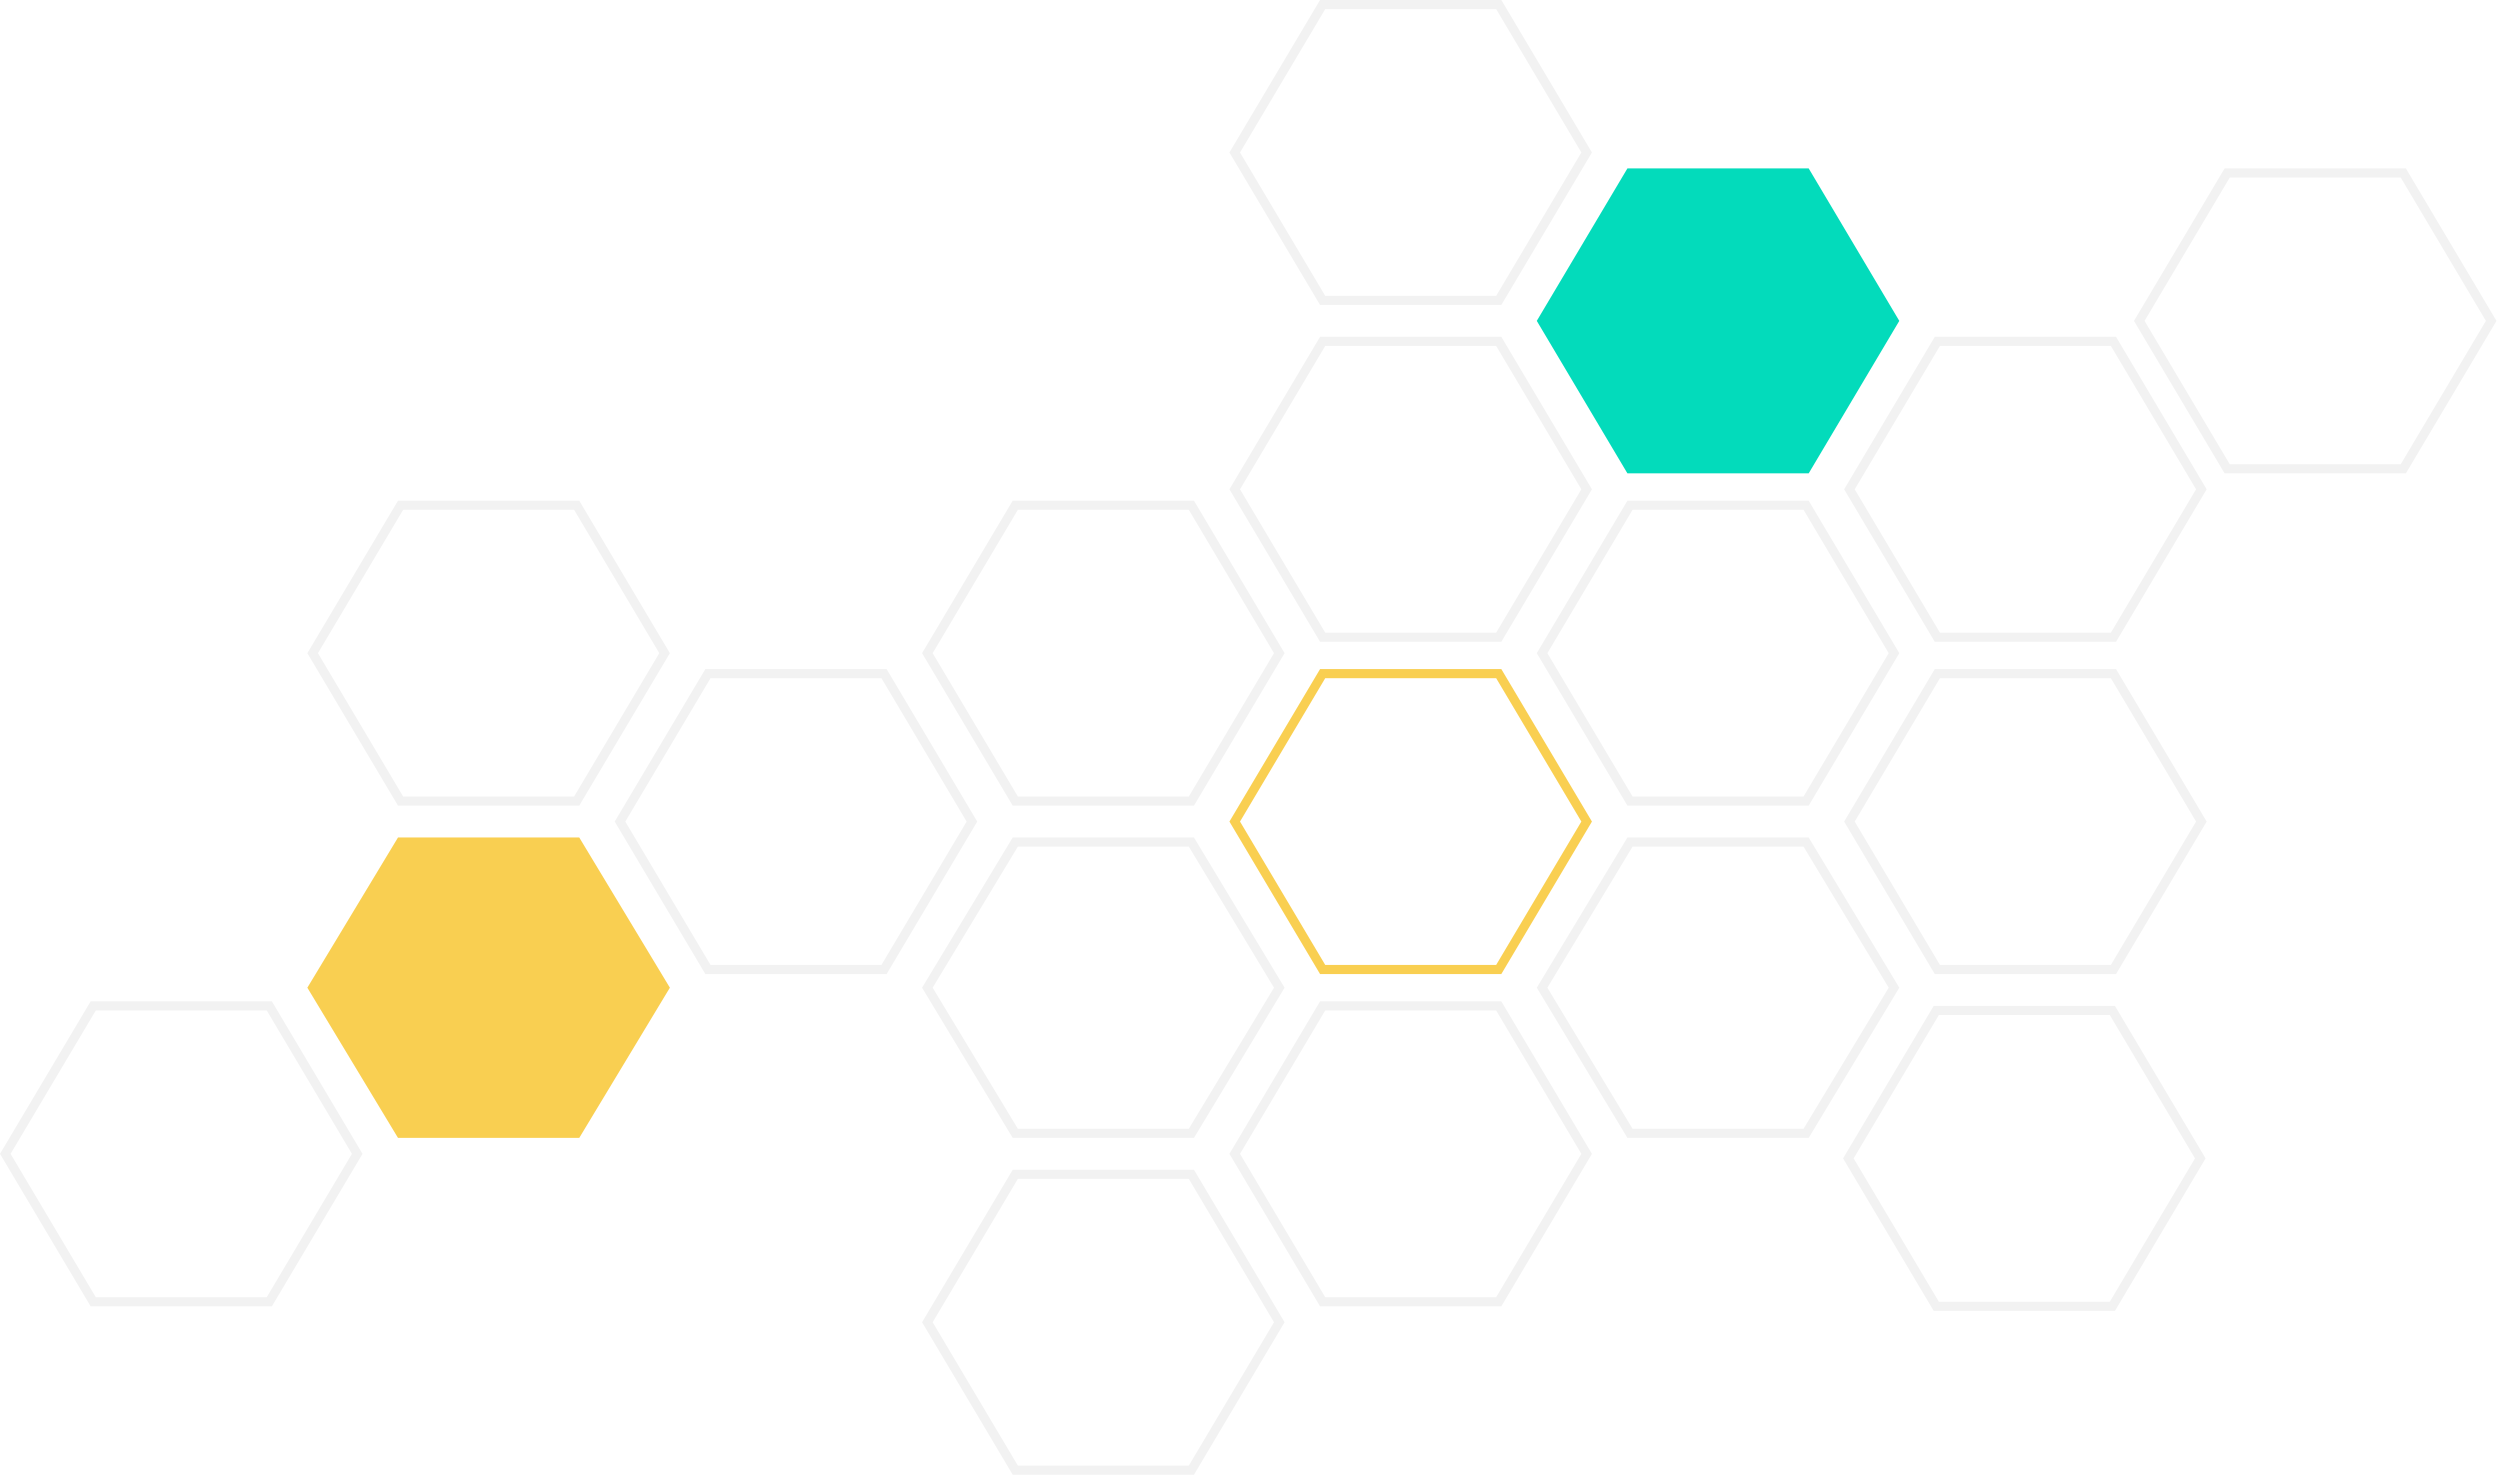
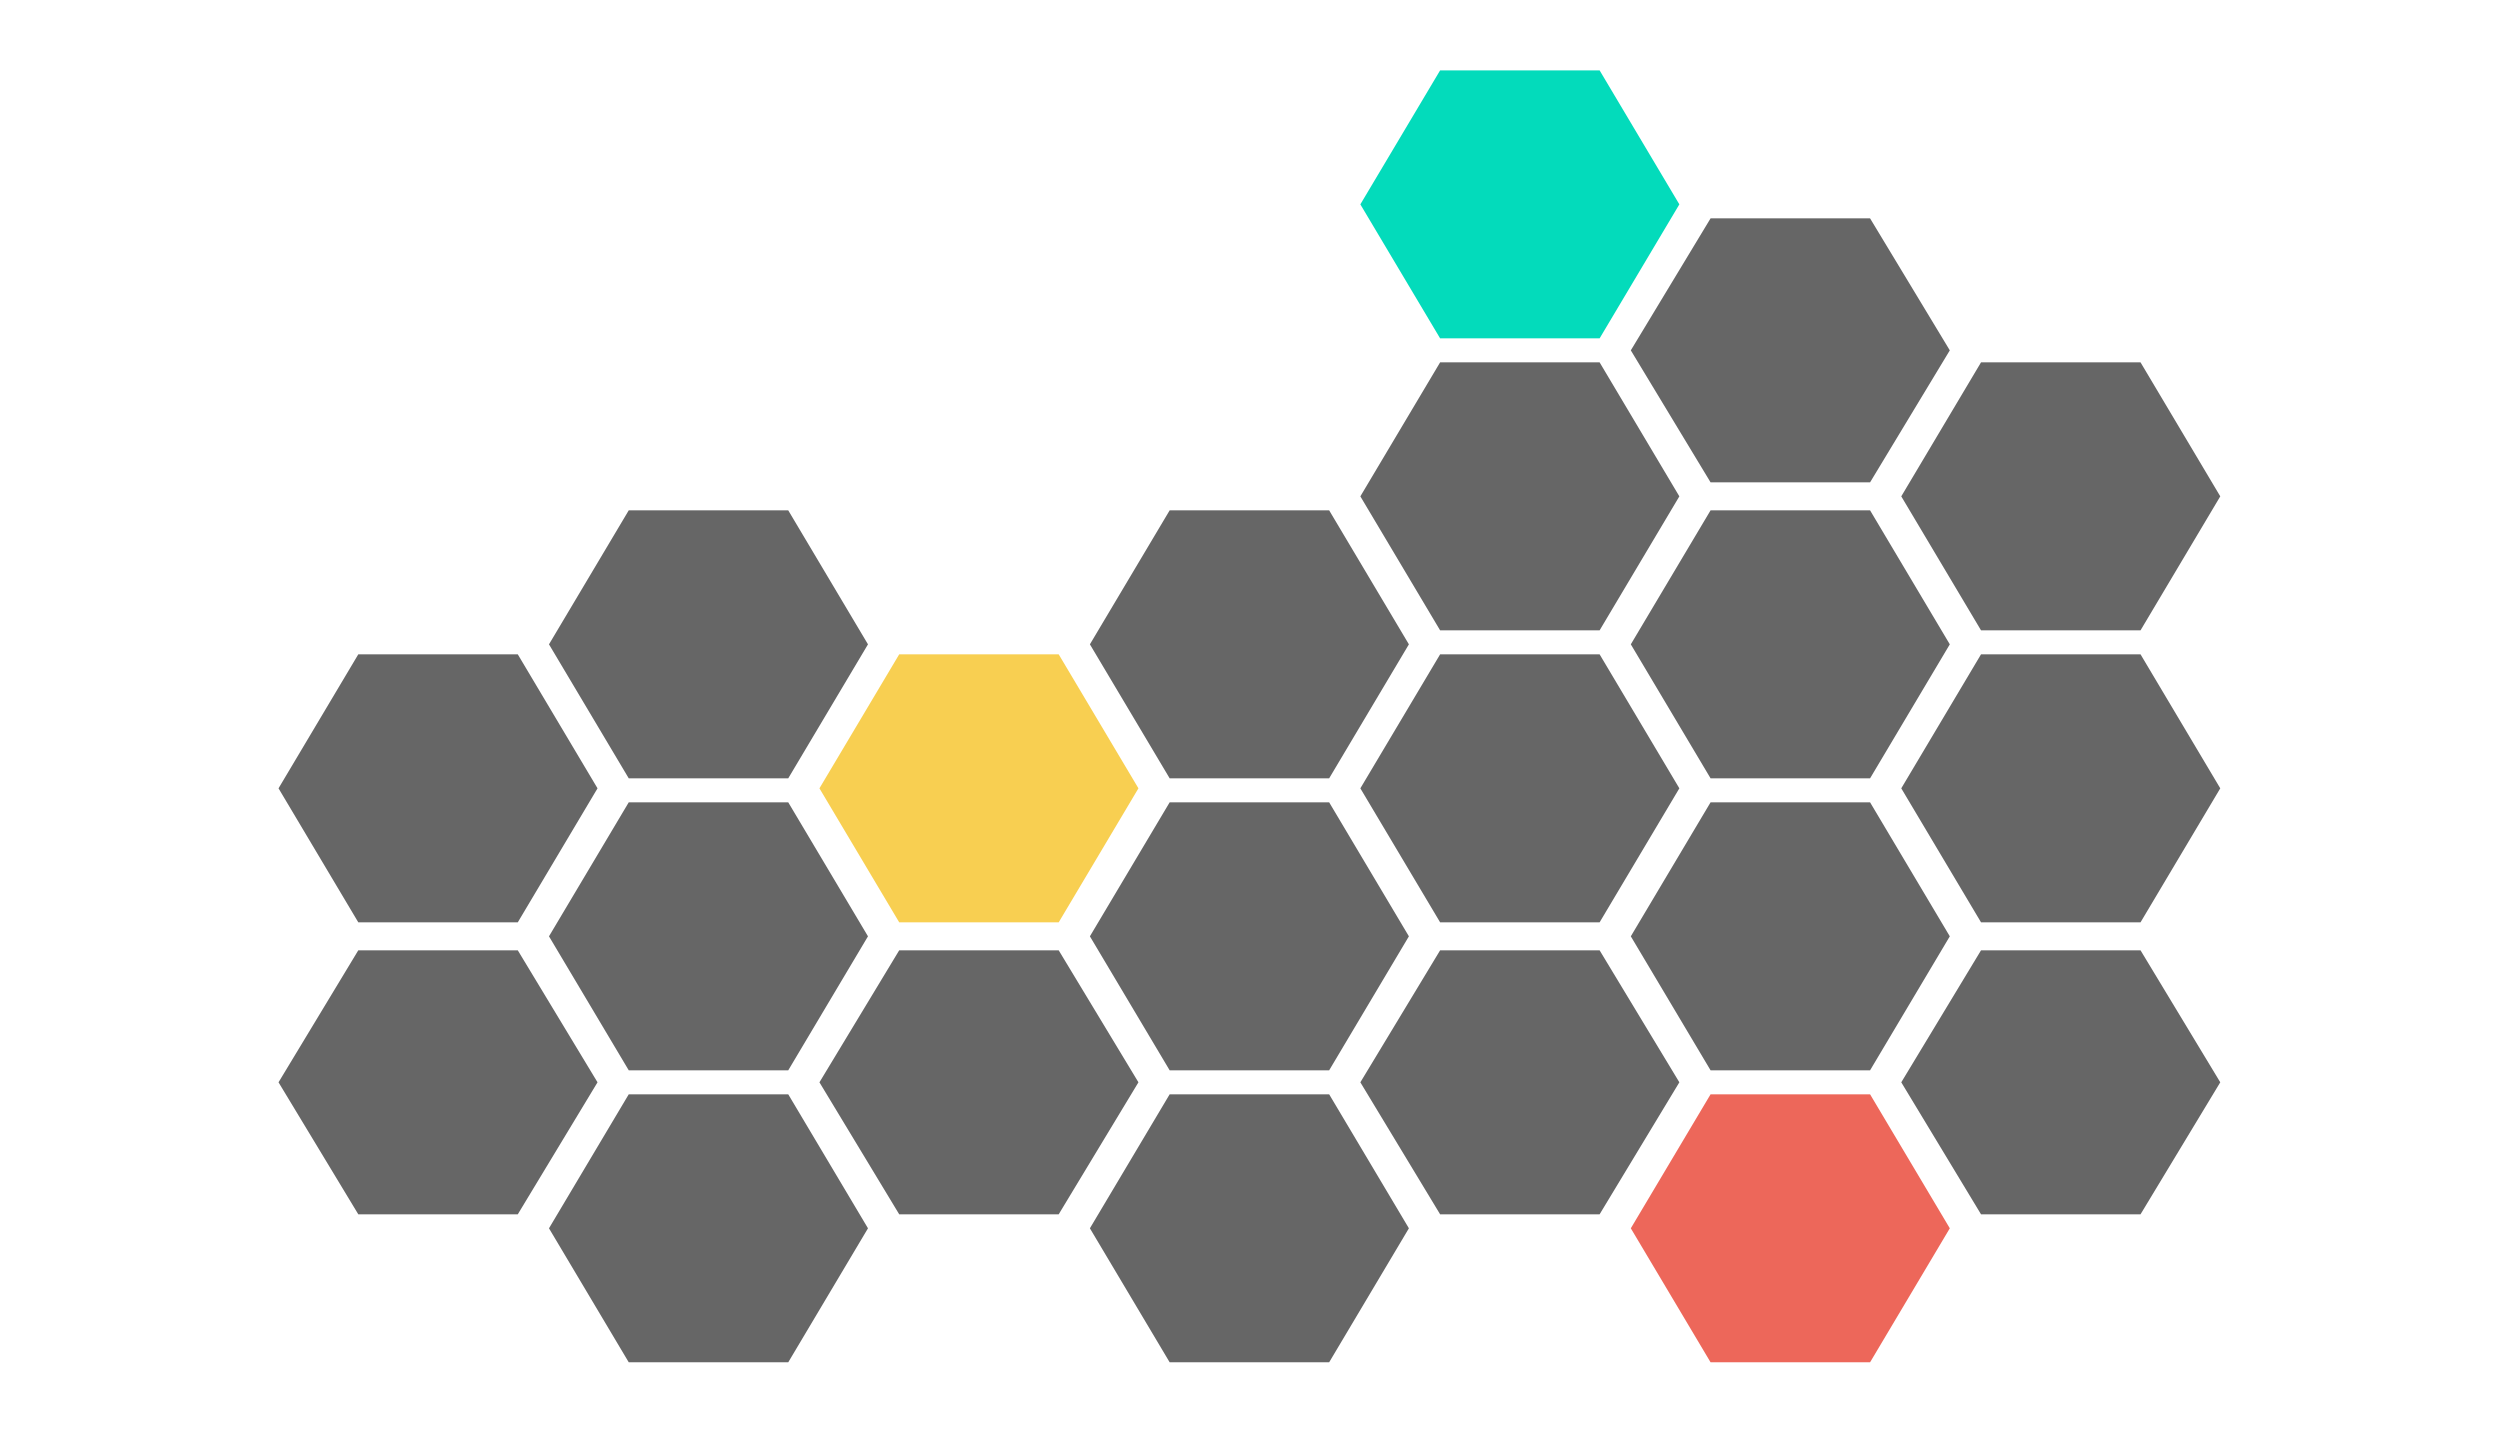
- <svg xmlns="http://www.w3.org/2000/svg" width="356px" height="210px" viewBox="0 0 356 210" version="1.1">
-   <defs />
-   <g id="Welcome" stroke="none" stroke-width="1" fill="none" fill-rule="evenodd">
-     <g id="Page-1-Copy-3">
-       <path d="M12.907,142.592 L0,164.306 L12.907,186.018 L38.718,186.018 L51.622,164.306 L38.718,142.592 L12.907,142.592 Z M1.507,164.306 L13.642,143.889 L37.777,143.889 L37.983,143.889 L50.115,164.306 L37.983,184.723 L13.642,184.723 L1.507,164.306 Z" id="Fill-1" fill="#F2F2F2" />
-       <path d="M82.486,71.296 L56.675,71.296 L43.768,93.01 L56.675,114.722 L82.486,114.722 L95.39,93.01 L82.486,71.296 Z M81.751,72.593 L93.882,93.01 L81.751,113.426 L57.41,113.426 L45.275,93.01 L57.41,72.593 L81.792,72.593 L81.751,72.593 Z" id="Fill-2" fill="#F2F2F2" />
-       <polygon id="Fill-3" fill="#F9CF51" points="56.675 162.037 43.767 140.648 56.675 119.259 82.486 119.259 95.39 140.648 82.486 162.037" />
-       <path d="M126.254,95.278 L100.442,95.278 L87.535,116.991 L100.442,138.704 L126.254,138.704 L139.157,116.991 L126.254,95.278 Z M125.518,96.574 L137.649,116.991 L125.518,137.407 L101.178,137.407 L89.043,116.991 L101.178,96.574 L125.806,96.574 L125.518,96.574 Z" id="Fill-4" fill="#F2F2F2" />
-       <path d="M170.021,71.296 L144.21,71.296 L131.303,93.01 L144.21,114.722 L170.021,114.722 L182.925,93.01 L170.021,71.296 Z M169.286,72.593 L181.417,93.01 L169.286,113.426 L144.945,113.426 L132.81,93.01 L144.945,72.593 L169.173,72.593 L169.286,72.593 Z" id="Fill-5" fill="#F2F2F2" />
-       <path d="M170.021,119.259 L144.21,119.259 L131.303,140.648 L144.21,162.037 L170.021,162.037 L182.925,140.648 L170.021,119.259 Z M169.286,120.556 L181.417,140.648 L169.286,160.741 L144.945,160.741 L132.81,140.648 L144.945,120.556 L169.173,120.556 L169.286,120.556 Z" id="Fill-6" fill="#F2F2F2" />
-       <path d="M144.21,166.574 L131.303,188.287 L144.21,210 L170.021,210 L182.924,188.287 L170.021,166.574 L144.21,166.574 Z M132.81,188.287 L144.945,167.871 L169.174,167.871 L169.286,167.871 L181.418,188.287 L169.286,208.704 L144.945,208.704 L132.81,188.287 Z" id="Fill-7" fill="#F2F2F2" />
-       <path d="M187.977,0 L175.07,21.713 L187.977,43.426 L213.789,43.426 L226.692,21.713 L213.789,0 L187.977,0 Z M176.578,21.713 L188.712,1.296 L213.188,1.296 L213.054,1.296 L225.185,21.713 L213.054,42.13 L188.712,42.13 L176.578,21.713 Z" id="Fill-8" fill="#F2F2F2" />
-       <path d="M213.789,47.963 L187.977,47.963 L175.07,69.677 L187.977,91.389 L213.789,91.389 L226.692,69.677 L213.789,47.963 Z M213.053,49.259 L225.185,69.677 L213.053,90.093 L188.712,90.093 L176.578,69.677 L188.712,49.259 L213.188,49.259 L213.053,49.259 Z" id="Fill-9" fill="#F2F2F2" />
-       <path d="M213.789,95.278 L187.977,95.278 L175.07,116.991 L187.977,138.704 L213.789,138.704 L226.692,116.991 L213.789,95.278 Z M213.053,96.574 L225.185,116.991 L213.053,137.407 L188.712,137.407 L176.578,116.991 L188.712,96.574 L213.188,96.574 L213.053,96.574 Z" id="Fill-10" fill="#F9CF51" />
-       <path d="M301.17,143.241 L275.359,143.241 L262.452,164.954 L275.359,186.667 L301.17,186.667 L314.074,164.954 L301.17,143.241 Z M300.435,144.537 L312.566,164.954 L300.435,185.37 L276.094,185.37 L263.959,164.954 L276.094,144.537 L300.57,144.537 L300.435,144.537 Z" id="Fill-11" fill="#F2F2F2" />
-       <path d="M316.784,23.981 L303.878,45.694 L316.784,67.407 L342.596,67.407 L355.499,45.694 L342.596,23.981 L316.784,23.981 Z M305.385,45.694 L317.519,25.278 L341.995,25.278 L341.861,25.278 L353.992,45.694 L341.861,66.111 L317.519,66.111 L305.385,45.694 Z" id="Fill-12" fill="#F2F2F2" />
-       <path d="M213.789,142.593 L187.977,142.593 L175.07,164.306 L187.977,186.019 L213.789,186.019 L226.692,164.306 L213.789,142.593 Z M213.053,143.889 L225.185,164.306 L213.053,184.722 L188.712,184.722 L176.578,164.306 L188.712,143.889 L213.188,143.889 L213.053,143.889 Z" id="Fill-14" fill="#F2F2F2" />
-       <polygon id="Fill-15" fill="#03DBBB" points="231.745 67.407 218.838 45.693 231.745 23.981 257.556 23.981 270.459 45.693 257.556 67.407" />
-       <path d="M257.556,71.296 L231.745,71.296 L218.838,93.01 L231.745,114.722 L257.556,114.722 L270.46,93.01 L257.556,71.296 Z M256.821,72.593 L268.952,93.01 L256.821,113.426 L232.48,113.426 L220.345,93.01 L232.48,72.593 L256.555,72.593 L256.821,72.593 Z" id="Fill-16" fill="#F2F2F2" />
-       <path d="M257.556,119.259 L231.745,119.259 L218.838,140.648 L231.745,162.037 L257.556,162.037 L270.46,140.648 L257.556,119.259 Z M256.821,120.556 L268.952,140.648 L256.821,160.741 L232.48,160.741 L220.345,140.648 L232.48,120.556 L256.555,120.556 L256.821,120.556 Z" id="Fill-17" fill="#F2F2F2" />
-       <path d="M301.324,47.963 L275.512,47.963 L262.605,69.677 L275.512,91.389 L301.324,91.389 L314.228,69.677 L301.324,47.963 Z M300.588,49.259 L312.72,69.677 L300.588,90.093 L276.246,90.093 L264.111,69.677 L276.246,49.259 L300.57,49.259 L300.588,49.259 Z" id="Fill-18" fill="#F2F2F2" />
-       <path d="M301.324,95.278 L275.512,95.278 L262.605,116.991 L275.512,138.704 L301.324,138.704 L314.228,116.991 L301.324,95.278 Z M300.588,96.574 L312.72,116.991 L300.588,137.407 L276.246,137.407 L264.111,116.991 L276.246,96.574 L300.57,96.574 L300.588,96.574 Z" id="Fill-19" fill="#F2F2F2" />
-     </g>
+ <svg xmlns="http://www.w3.org/2000/svg" version="1.1" id="Layer_1" x="0px" y="0px" width="625.038px" height="358px" viewBox="0 0 625.038 358" enable-background="new 0 0 625.038 358" xml:space="preserve">
+   <g>
+     <polygon fill="#666666" points="89.577,230.594 69.637,197.094 89.577,163.594 129.454,163.594 149.39,197.094 129.454,230.594     " />
+   </g>
+   <g>
+     <polygon fill="#666666" points="89.577,303.594 69.637,270.594 89.577,237.594 129.454,237.594 149.39,270.594 129.454,303.594     " />
+   </g>
+   <g>
+     <polygon fill="#666666" points="157.195,194.594 137.255,161.094 157.195,127.594 197.073,127.594 217.008,161.094    197.073,194.594  " />
+   </g>
+   <g>
+     <polygon fill="#666666" points="157.195,267.594 137.255,234.095 157.195,200.594 197.073,200.594 217.008,234.095    197.073,267.594  " />
+   </g>
+   <g>
+     <polygon fill="#666666" points="157.195,340.594 137.255,307.094 157.195,273.594 197.073,273.594 217.008,307.094    197.073,340.594  " />
+   </g>
+   <g>
+     <polygon fill="#F8CF51" points="224.814,230.594 204.873,197.094 224.814,163.594 264.691,163.594 284.626,197.094    264.691,230.594  " />
+   </g>
+   <g>
+     <polygon fill="#666666" points="224.814,303.594 204.873,270.594 224.814,237.594 264.691,237.594 284.626,270.594    264.691,303.594  " />
+   </g>
+   <g>
+     <polygon fill="#666666" points="292.433,194.594 272.492,161.094 292.433,127.594 332.31,127.594 352.245,161.094 332.31,194.594     " />
+   </g>
+   <g>
+     <polygon fill="#666666" points="292.433,267.594 272.492,234.095 292.433,200.594 332.31,200.594 352.245,234.095 332.31,267.594     " />
+   </g>
+   <g>
+     <polygon fill="#666666" points="292.433,340.594 272.492,307.094 292.433,273.594 332.31,273.594 352.245,307.094 332.31,340.594     " />
+   </g>
+   <g>
+     <polygon fill="#03DBBB" points="360.051,84.594 340.11,51.094 360.051,17.594 399.928,17.594 419.863,51.094 399.928,84.594  " />
+   </g>
+   <g>
+     <polygon fill="#666666" points="360.051,157.594 340.11,124.096 360.051,90.594 399.928,90.594 419.863,124.096 399.928,157.594     " />
+   </g>
+   <g>
+     <polygon fill="#666666" points="360.051,230.594 340.11,197.094 360.051,163.594 399.928,163.594 419.863,197.094 399.928,230.594     " />
+   </g>
+   <g>
+     <polygon fill="#666666" points="360.051,303.594 340.11,270.594 360.051,237.594 399.928,237.594 419.863,270.594 399.928,303.594     " />
+   </g>
+   <g>
+     <polygon fill="#666666" points="427.669,120.594 407.729,87.593 427.669,54.594 467.547,54.594 487.481,87.593 467.547,120.594     " />
+   </g>
+   <g>
+     <polygon fill="#666666" points="427.669,194.594 407.729,161.094 427.669,127.594 467.547,127.594 487.481,161.094    467.547,194.594  " />
+   </g>
+   <g>
+     <polygon fill="#666666" points="427.669,267.594 407.729,234.095 427.669,200.594 467.547,200.594 487.481,234.095    467.547,267.594  " />
+   </g>
+   <g>
+     <polygon fill="#ED675A" points="427.669,340.594 407.729,307.094 427.669,273.594 467.547,273.594 487.481,307.094    467.547,340.594  " />
+   </g>
+   <g>
+     <polygon fill="#666666" points="495.286,157.594 475.346,124.096 495.286,90.594 535.165,90.594 555.101,124.096 535.165,157.594     " />
+   </g>
+   <g>
+     <polygon fill="#666666" points="495.286,230.594 475.346,197.094 495.286,163.594 535.165,163.594 555.101,197.094    535.165,230.594  " />
+   </g>
+   <g>
+     <polygon fill="#666666" points="495.286,303.594 475.346,270.594 495.286,237.594 535.165,237.594 555.101,270.594    535.165,303.594  " />
  </g>
</svg>
